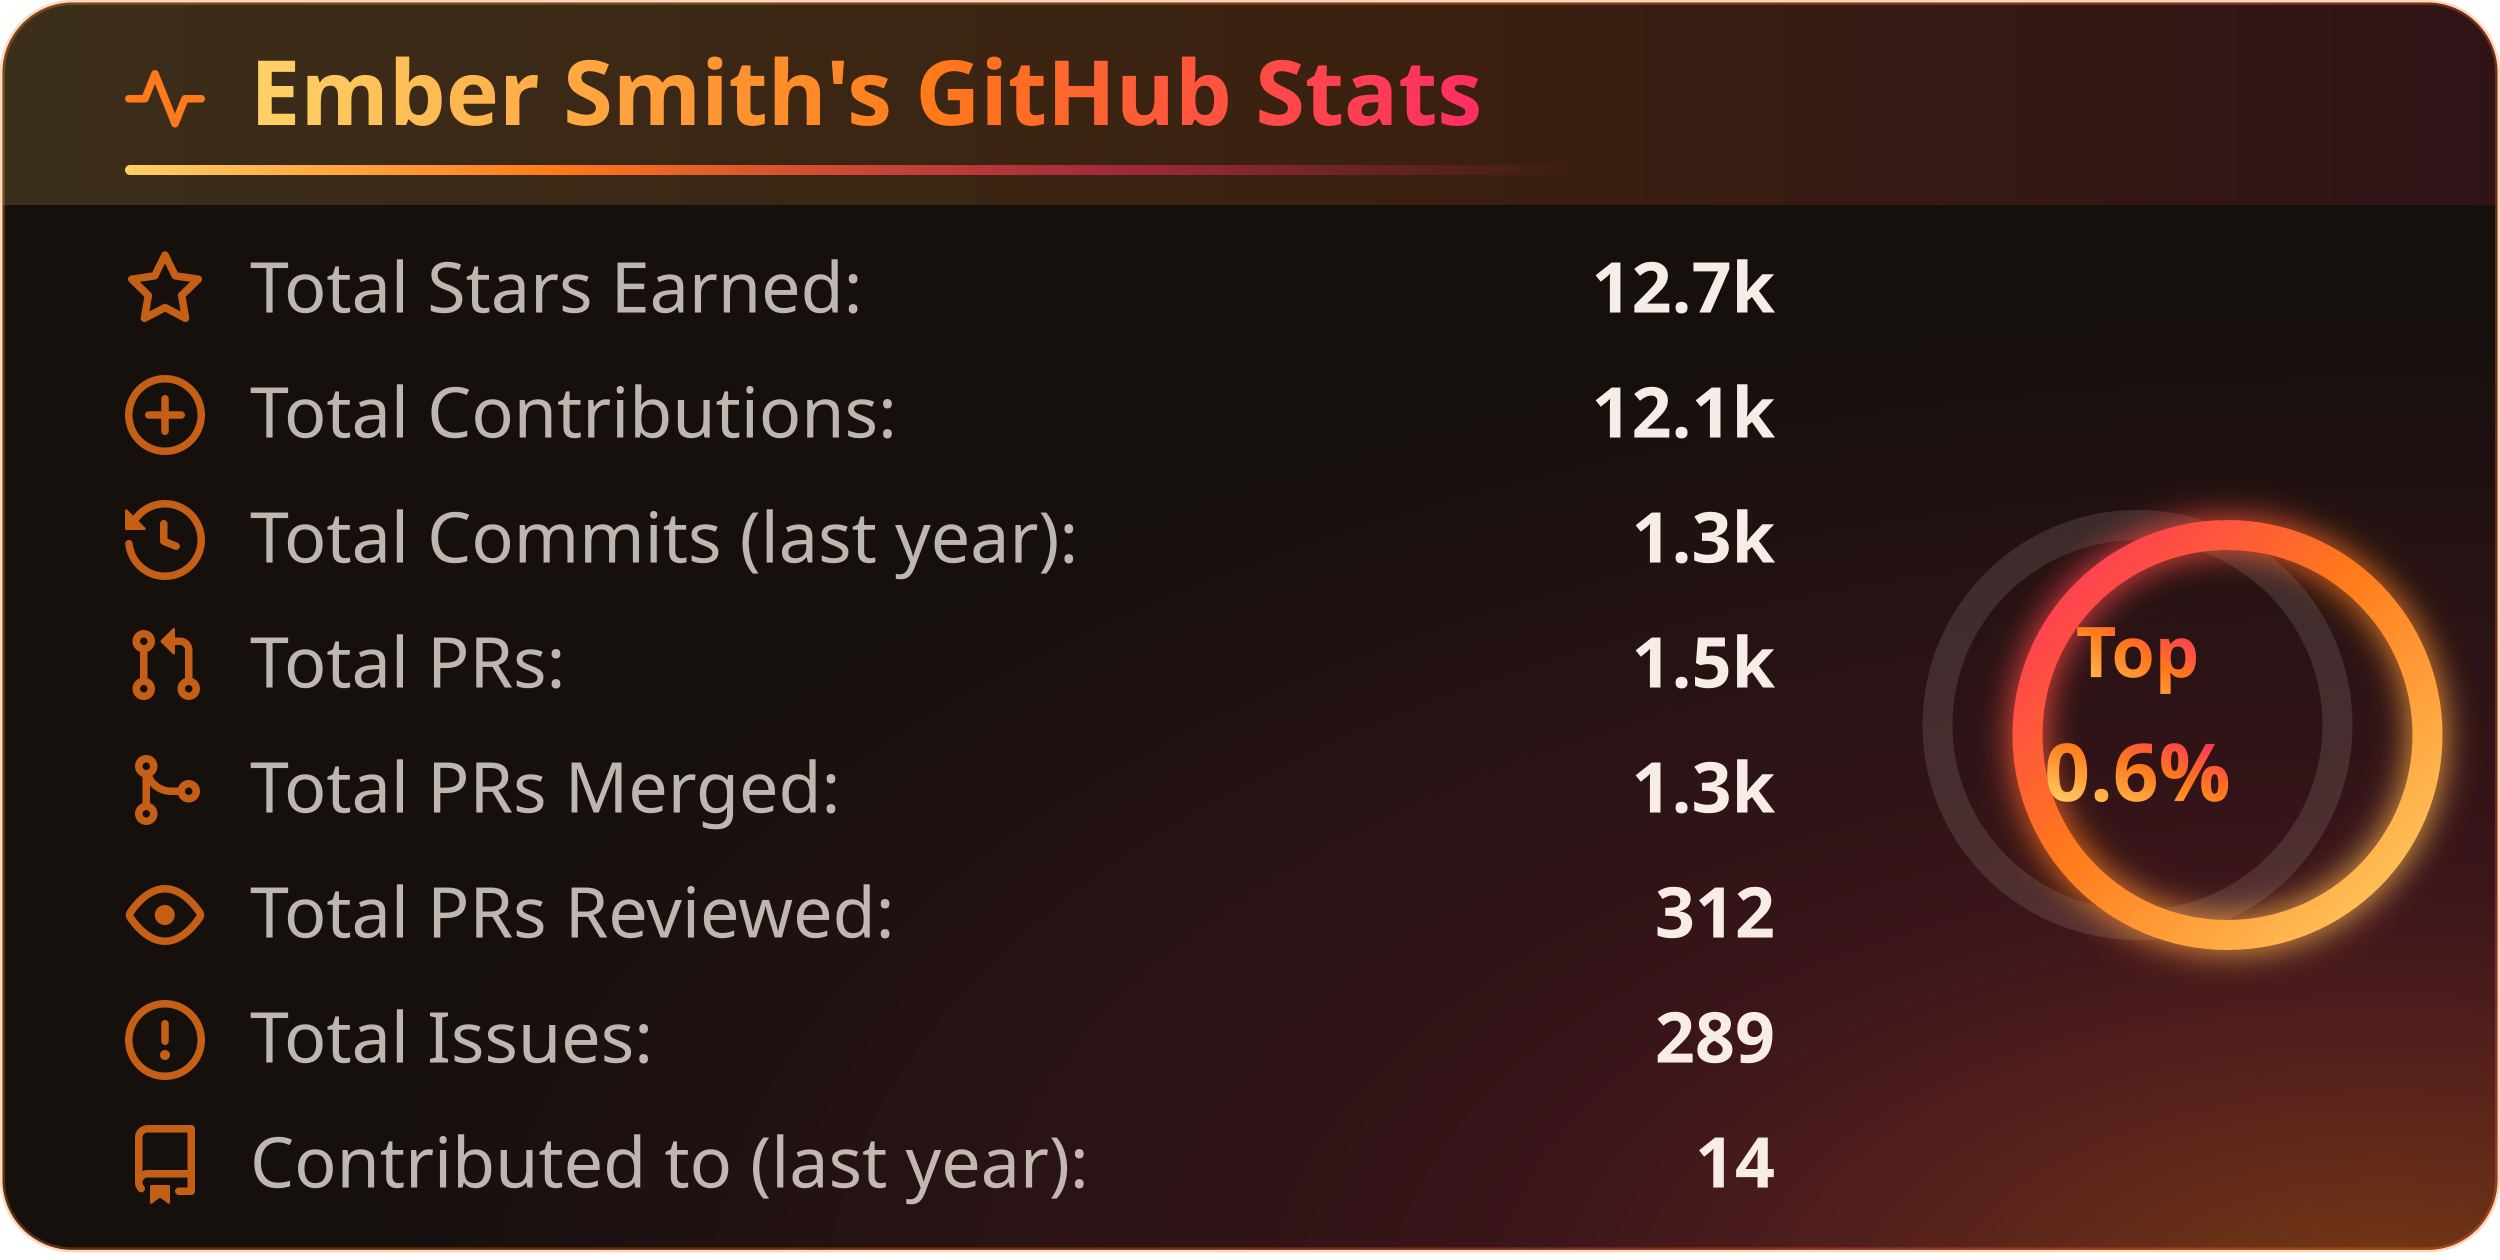
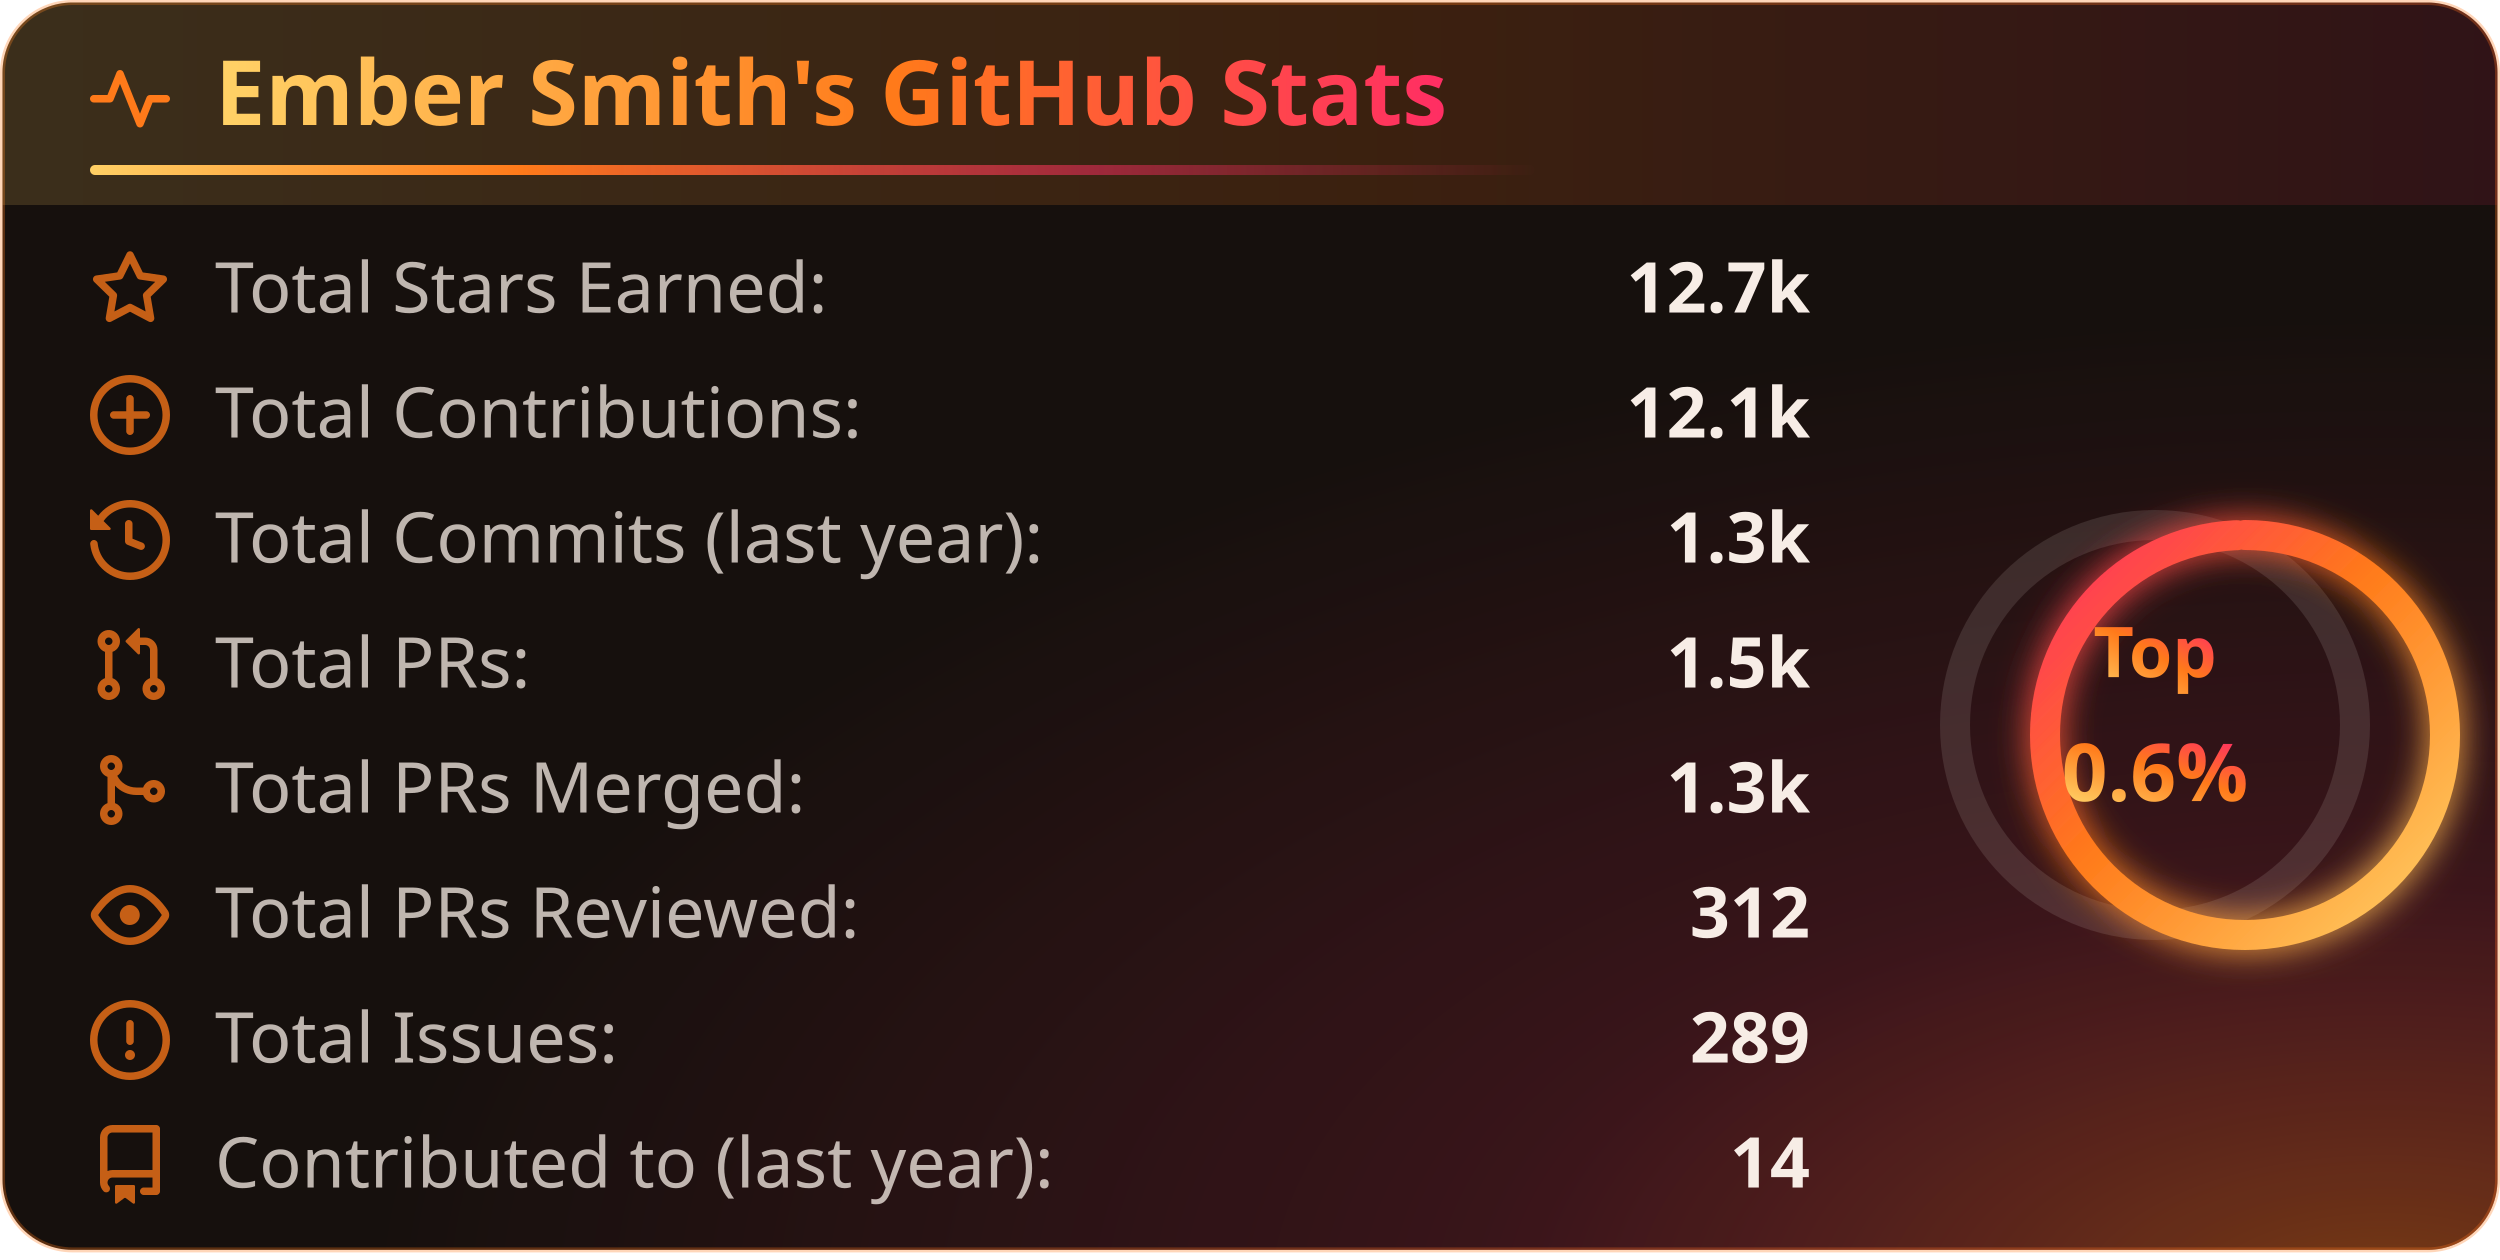
<svg xmlns="http://www.w3.org/2000/svg" width="500" height="252" viewBox="0 0 500 252" fill="none" role="img" aria-labelledby="title-id desc-id">
  <style>
    .header {
      font: 600 18px 'Segoe UI', Ubuntu, "Helvetica Neue", Sans-Serif;
      fill: url(#heat);
      animation: fadeInAnimation 0.8s ease-in-out backwards;
    }
    /* The icon reads against the title rather than with it, so it keeps its own color. */
    .title-icon {
      fill: #ff7a1a;
      animation: fadeInAnimation 0.8s ease-in-out backwards;
    }
    .title-accent {
      transform-box: fill-box;
      transform-origin: left center;
      animation: trailAnimation 0.9s cubic-bezier(0.2, 0.7, 0.2, 1) 0.2s backwards;
    }
    @supports(-moz-appearance: auto) {
      /* Selector detects Firefox */
      .header {
        font-size: 15.5px;
      }
    }
    .stat {
      font: 400 14px 'Segoe UI', Ubuntu, "Helvetica Neue", Sans-Serif;
      fill: #f7ede6;
      font-variant-numeric: tabular-nums;
    }
    @supports(-moz-appearance: auto) {
      /* Selector detects Firefox */
      .stat {
        font-size: 12px;
      }
    }
    .stagger {
      animation: fadeInAnimation 0.3s ease-in-out backwards;
    }
    .rank-text {
      font: 700 22px 'Segoe UI', Ubuntu, "Helvetica Neue", Sans-Serif;
      fill: url(#heat-ring);
      transform: translate(-5px, 5px);
      animation: scaleInAnimation 0.3s ease-in-out backwards;
    }
    .rank-percentile-header {
      font-size: 14px;
    }
    .rank-percentile-text {
      font-size: 16px;
    }
    /* Labels recede so that the values read first. */
    .not_bold {
      font-weight: 400;
      opacity: 0.75;
    }
    .bold {
      font-weight: 600;
    }
    .icon {
      fill: #ff7a1a;
      opacity: 0.75;
      display: block;
    }
    .rank-circle-rim {
      stroke: #f7ede6;
      fill: none;
      stroke-width: 6;
      opacity: 0.12;
    }
    .rank-circle {
      stroke: url(#heat-ring);
      stroke-dasharray: 251.327;
      fill: none;
      stroke-width: 6;
      stroke-linecap: round;
      opacity: 1;
      transform-origin: -10px 8px;
      transform: rotate(-90deg);
      stroke-dashoffset: 1.612;
      animation: rankAnimation 0.8s backwards ease-in-out;
    }
    @keyframes rankAnimation {
      from {
        stroke-dashoffset: 251.327;
      }
      to {
        stroke-dashoffset: 1.612;
      }
    }
    /* A spark burns out at the top of its rise, so its resting frame is unlit. */
    .spark {
      fill: #ffd166;
      opacity: 0;
      animation: sparkAnimation 3.4s ease-out 3 backwards;
    }
    @keyframes sparkAnimation {
      0% {
        opacity: 0;
        transform: translateY(0);
      }
      15% {
        opacity: 1;
      }
      100% {
        opacity: 0;
        transform: translateY(-56px);
      }
    }
    /* Animations */
    @keyframes scaleInAnimation {
      from {
        transform: translate(-5px, 5px) scale(0);
      }
      to {
        transform: translate(-5px, 5px) scale(1);
      }
    }
    @keyframes fadeInAnimation {
      from {
        opacity: 0;
      }
      to {
        opacity: 1;
      }
    }
    @keyframes trailAnimation {
      from {
        transform: scaleX(0);
      }
    }
    @media (prefers-reduced-motion: reduce) {
      * {
        animation-duration: 0s !important;
        animation-delay: 0s !important;
      }
    }
  </style>
  <defs>
    <linearGradient id="heat" x1="0" y1="0" x2="1" y2="0">
      <stop offset="0" class="heat-0" stop-color="#ffd166" />
      <stop offset="0.55" class="heat-1" stop-color="#ff7a1a" />
      <stop offset="1" class="heat-2" stop-color="#ff2e63" />
    </linearGradient>
    <linearGradient id="heat-ring" x1="0" y1="1" x2="1" y2="0">
      <stop offset="0" class="heat-0" stop-color="#ffd166" />
      <stop offset="0.55" class="heat-1" stop-color="#ff7a1a" />
      <stop offset="1" class="heat-2" stop-color="#ff2e63" />
    </linearGradient>
    <linearGradient id="heat-trail" x1="0" y1="0" x2="1" y2="0">
      <stop offset="0" class="heat-0" stop-color="#ffd166" />
      <stop offset="0.3" class="heat-1" stop-color="#ff7a1a" />
      <stop offset="0.7" class="heat-2" stop-color="#ff2e63" stop-opacity="0.5" />
      <stop offset="1" class="heat-2" stop-color="#ff2e63" stop-opacity="0" />
    </linearGradient>
    <linearGradient id="heat-band" x1="0" y1="0" x2="1" y2="0">
      <stop offset="0" class="band-0" stop-color="#ffd166" stop-opacity="0.16" />
      <stop offset="0.55" class="band-1" stop-color="#ff7a1a" stop-opacity="0.16" />
      <stop offset="1" class="band-2" stop-color="#ff2e63" stop-opacity="0.112" />
    </linearGradient>
    <radialGradient id="heat-glow" cx="0.95" cy="1.05" r="0.8">
      <stop offset="0" class="glow-core" stop-color="#ff7a1a" stop-opacity="0.42" />
      <stop offset="0.45" class="glow-edge" stop-color="#ff2e63" stop-opacity="0.147" />
      <stop offset="1" class="heat-2" stop-color="#ff2e63" stop-opacity="0" />
    </radialGradient>
    <filter id="heat-bloom" x="-50%" y="-50%" width="200%" height="200%">
      <feGaussianBlur stdDeviation="3.5" result="bloom" />
      <feMerge>
        <feMergeNode in="bloom" />
        <feMergeNode in="SourceGraphic" />
      </feMerge>
    </filter>
  </defs>
  <rect data-testid="card-bg" class="card-bg" x="0.5" y="0.5" rx="14" height="99%" width="499" stroke="#ff7a1a4d" fill="#16100d" stroke-opacity="1" />
  <rect data-testid="card-glow" x="0.5" y="0.5" rx="14" height="99%" width="499" fill="url(#heat-glow)" />
  <path data-testid="title-band" d="M0.5 14.5a14 14 0 0 1 14 -14h471a14 14 0 0 1 14 14v26.5h-499z" fill="url(#heat-band)" />
-   <g data-testid="card-title" transform="translate(25, 25)">
+   <g data-testid="card-title" transform="translate(18, 25)">
    <g>
      <svg class="title-icon" x="0" y="-13" viewBox="0 0 16 16" version="1.1" width="16" height="16">
        <path d="M6 2c.306 0 .582.187.696.471L10 10.731l1.304-3.26A.751.751 0 0 1 12 7h3.25a.75.75 0 0 1 0 1.5h-2.742l-1.812 4.529a.751.751 0 0 1-1.392 0L6 4.769l-1.304 3.26A.751.751 0 0 1 4 8.5H.75a.75.75 0 0 1 0-1.5h2.742l1.812-4.529A.751.751 0 0 1 6 2Z" />
      </svg>
    </g>
    <g transform="translate(25, 0)">
      <text x="0" y="0" class="header" data-testid="header">Ember Smith's GitHub Stats</text>
    </g>
    <rect data-testid="title-accent" class="title-accent" x="0" y="8" width="288.9" height="2" rx="1" fill="url(#heat-trail)" />
  </g>
  <g data-testid="main-card-body" transform="translate(0, 50)">
-     <g data-testid="rank-circle" transform="translate(437.5, 87)">
+     <g data-testid="rank-circle" transform="translate(441, 87)">
      <circle class="rank-circle-rim" cx="-10" cy="8" r="40" />
      <circle class="rank-circle" cx="-10" cy="8" r="40" filter="url(#heat-bloom)" />
      <g class="rank-text">
        <text x="-5" alignment-baseline="central" dominant-baseline="central" text-anchor="middle" y="-12" data-testid="percentile-top-header" class="rank-percentile-header">Top</text>
        <text x="-5" alignment-baseline="central" dominant-baseline="central" text-anchor="middle" y="12" data-testid="percentile-rank-value" class="rank-percentile-text">0.6%</text>
      </g>
      <circle class="spark" cx="-36" cy="42" r="1.7" style="animation-delay: 0s" />
      <circle class="spark" cx="-20" cy="48" r="1.7" style="animation-delay: 1.1s" />
      <circle class="spark" cx="-6" cy="44" r="1.7" style="animation-delay: 2.2s" />
      <circle class="spark" cx="8" cy="50" r="1.7" style="animation-delay: 0.6s" />
      <circle class="spark" cx="20" cy="40" r="1.7" style="animation-delay: 1.7s" />
    </g>
    <svg x="0" y="0">
      <g>
-         <g class="stagger" style="animation-delay: 120ms" transform="translate(25, 0)">
+         <g class="stagger" style="animation-delay: 120ms" transform="translate(18, 0)">
          <svg data-testid="icon" class="icon" viewBox="0 0 16 16" version="1.1" width="16" height="16">
            <path fill-rule="evenodd" d="M8 .25a.75.75 0 01.673.418l1.882 3.815 4.21.612a.75.75 0 01.416 1.279l-3.046 2.97.719 4.192a.75.75 0 01-1.088.791L8 12.347l-3.766 1.98a.75.75 0 01-1.088-.79l.72-4.194L.818 6.374a.75.75 0 01.416-1.28l4.21-.611L7.327.668A.75.75 0 018 .25zm0 2.445L6.615 5.5a.75.75 0 01-.564.41l-3.097.45 2.24 2.184a.75.75 0 01.216.664l-.528 3.084 2.769-1.456a.75.75 0 01.698 0l2.77 1.456-.53-3.084a.75.75 0 01.216-.664l2.24-2.183-3.096-.45a.75.75 0 01-.564-.41L8 2.694v.001z" />
          </svg>
          <text class="stat not_bold" x="25" y="12.5">Total Stars Earned:</text>
-           <text class="stat bold" x="330" text-anchor="end" y="12.5" data-testid="stars">12.7k</text>
+           <text class="stat bold" x="344" text-anchor="end" y="12.5" data-testid="stars">12.7k</text>
        </g>
      </g>
      <g transform="translate(0, 25)">
-         <g class="stagger" style="animation-delay: 160ms" transform="translate(25, 0)">
+         <g class="stagger" style="animation-delay: 160ms" transform="translate(18, 0)">
          <svg data-testid="icon" class="icon" viewBox="0 0 16 16" version="1.1" width="16" height="16">
            <path d="M8 0a8 8 0 1 1 0 16A8 8 0 0 1 8 0ZM1.5 8a6.5 6.5 0 1 0 13 0 6.5 6.5 0 0 0-13 0Zm7.25-3.25v2.5h2.5a.75.75 0 0 1 0 1.5h-2.5v2.5a.75.75 0 0 1-1.5 0v-2.5h-2.5a.75.75 0 0 1 0-1.5h2.5v-2.5a.75.75 0 0 1 1.5 0Z" />
          </svg>
          <text class="stat not_bold" x="25" y="12.5">Total Contributions:</text>
-           <text class="stat bold" x="330" text-anchor="end" y="12.5" data-testid="contributions">12.1k</text>
+           <text class="stat bold" x="344" text-anchor="end" y="12.5" data-testid="contributions">12.1k</text>
        </g>
      </g>
      <g transform="translate(0, 50)">
-         <g class="stagger" style="animation-delay: 200ms" transform="translate(25, 0)">
+         <g class="stagger" style="animation-delay: 200ms" transform="translate(18, 0)">
          <svg data-testid="icon" class="icon" viewBox="0 0 16 16" version="1.1" width="16" height="16">
            <path fill-rule="evenodd" d="M1.643 3.143L.427 1.927A.25.25 0 000 2.104V5.75c0 .138.112.25.25.25h3.646a.25.25 0 00.177-.427L2.715 4.215a6.5 6.5 0 11-1.18 4.458.75.75 0 10-1.493.154 8.001 8.001 0 101.6-5.684zM7.75 4a.75.75 0 01.75.75v2.992l2.028.812a.75.75 0 01-.557 1.392l-2.5-1A.75.75 0 017 8.25v-3.5A.75.75 0 017.75 4z" />
          </svg>
          <text class="stat not_bold" x="25" y="12.5">Total Commits (last year):</text>
-           <text class="stat bold" x="330" text-anchor="end" y="12.5" data-testid="commits">1.3k</text>
+           <text class="stat bold" x="344" text-anchor="end" y="12.5" data-testid="commits">1.3k</text>
        </g>
      </g>
      <g transform="translate(0, 75)">
-         <g class="stagger" style="animation-delay: 240ms" transform="translate(25, 0)">
+         <g class="stagger" style="animation-delay: 240ms" transform="translate(18, 0)">
          <svg data-testid="icon" class="icon" viewBox="0 0 16 16" version="1.1" width="16" height="16">
            <path fill-rule="evenodd" d="M7.177 3.073L9.573.677A.25.25 0 0110 .854v4.792a.25.25 0 01-.427.177L7.177 3.427a.25.25 0 010-.354zM3.75 2.5a.75.75 0 100 1.5.75.75 0 000-1.5zm-2.25.75a2.25 2.25 0 113 2.122v5.256a2.251 2.251 0 11-1.5 0V5.372A2.25 2.25 0 011.5 3.25zM11 2.5h-1V4h1a1 1 0 011 1v5.628a2.251 2.251 0 101.5 0V5A2.5 2.5 0 0011 2.5zm1 10.25a.75.75 0 111.5 0 .75.75 0 01-1.5 0zM3.75 12a.75.75 0 100 1.5.75.75 0 000-1.5z" />
          </svg>
          <text class="stat not_bold" x="25" y="12.5">Total PRs:</text>
-           <text class="stat bold" x="330" text-anchor="end" y="12.5" data-testid="prs">1.5k</text>
+           <text class="stat bold" x="344" text-anchor="end" y="12.5" data-testid="prs">1.5k</text>
        </g>
      </g>
      <g transform="translate(0, 100)">
-         <g class="stagger" style="animation-delay: 280ms" transform="translate(25, 0)">
+         <g class="stagger" style="animation-delay: 280ms" transform="translate(18, 0)">
          <svg data-testid="icon" class="icon" viewBox="0 0 16 16" version="1.1" width="16" height="16">
            <path fill-rule="evenodd" d="M5.45 5.154A4.25 4.25 0 0 0 9.25 7.5h1.378a2.251 2.251 0 1 1 0 1.5H9.25A5.734 5.734 0 0 1 5 7.123v3.505a2.25 2.25 0 1 1-1.5 0V5.372a2.25 2.25 0 1 1 1.95-.218ZM4.25 13.5a.75.75 0 1 0 0-1.5.75.75 0 0 0 0 1.5Zm8.5-4.5a.75.75 0 1 0 0-1.5.75.75 0 0 0 0 1.5ZM5 3.25a.75.75 0 1 0 0 .005V3.25Z" />
          </svg>
          <text class="stat not_bold" x="25" y="12.5">Total PRs Merged:</text>
-           <text class="stat bold" x="330" text-anchor="end" y="12.5" data-testid="prs_merged">1.3k</text>
+           <text class="stat bold" x="344" text-anchor="end" y="12.5" data-testid="prs_merged">1.3k</text>
        </g>
      </g>
      <g transform="translate(0, 125)">
-         <g class="stagger" style="animation-delay: 320ms" transform="translate(25, 0)">
+         <g class="stagger" style="animation-delay: 320ms" transform="translate(18, 0)">
          <svg data-testid="icon" class="icon" viewBox="0 0 16 16" version="1.1" width="16" height="16">
            <path fill-rule="evenodd" d="M8 2c1.981 0 3.671.992 4.933 2.078 1.27 1.091 2.187 2.345 2.637 3.023a1.62 1.62 0 0 1 0 1.798c-.45.678-1.367 1.932-2.637 3.023C11.67 13.008 9.981 14 8 14c-1.981 0-3.671-.992-4.933-2.078C1.797 10.83.88 9.576.43 8.898a1.62 1.62 0 0 1 0-1.798c.45-.677 1.367-1.931 2.637-3.022C4.33 2.992 6.019 2 8 2ZM1.679 7.932a.12.12 0 0 0 0 .136c.411.622 1.241 1.75 2.366 2.717C5.176 11.758 6.527 12.5 8 12.5c1.473 0 2.825-.742 3.955-1.715 1.124-.967 1.954-2.096 2.366-2.717a.12.12 0 0 0 0-.136c-.412-.621-1.242-1.75-2.366-2.717C10.824 4.242 9.473 3.5 8 3.5c-1.473 0-2.825.742-3.955 1.715-1.124.967-1.954 2.096-2.366 2.717ZM8 10a2 2 0 1 1-.001-3.999A2 2 0 0 1 8 10Z" />
          </svg>
          <text class="stat not_bold" x="25" y="12.5">Total PRs Reviewed:</text>
-           <text class="stat bold" x="330" text-anchor="end" y="12.5" data-testid="reviews">312</text>
+           <text class="stat bold" x="344" text-anchor="end" y="12.5" data-testid="reviews">312</text>
        </g>
      </g>
      <g transform="translate(0, 150)">
-         <g class="stagger" style="animation-delay: 360ms" transform="translate(25, 0)">
+         <g class="stagger" style="animation-delay: 360ms" transform="translate(18, 0)">
          <svg data-testid="icon" class="icon" viewBox="0 0 16 16" version="1.1" width="16" height="16">
            <path fill-rule="evenodd" d="M8 1.5a6.5 6.5 0 100 13 6.5 6.5 0 000-13zM0 8a8 8 0 1116 0A8 8 0 010 8zm9 3a1 1 0 11-2 0 1 1 0 012 0zm-.25-6.25a.75.75 0 00-1.5 0v3.5a.75.75 0 001.5 0v-3.5z" />
          </svg>
          <text class="stat not_bold" x="25" y="12.5">Total Issues:</text>
-           <text class="stat bold" x="330" text-anchor="end" y="12.5" data-testid="issues">289</text>
+           <text class="stat bold" x="344" text-anchor="end" y="12.5" data-testid="issues">289</text>
        </g>
      </g>
      <g transform="translate(0, 175)">
-         <g class="stagger" style="animation-delay: 400ms" transform="translate(25, 0)">
+         <g class="stagger" style="animation-delay: 400ms" transform="translate(18, 0)">
          <svg data-testid="icon" class="icon" viewBox="0 0 16 16" version="1.1" width="16" height="16">
            <path fill-rule="evenodd" d="M2 2.5A2.5 2.5 0 014.5 0h8.75a.75.75 0 01.75.75v12.5a.75.75 0 01-.75.75h-2.5a.75.75 0 110-1.5h1.75v-2h-8a1 1 0 00-.714 1.7.75.75 0 01-1.072 1.05A2.495 2.495 0 012 11.5v-9zm10.5-1V9h-8c-.356 0-.694.074-1 .208V2.5a1 1 0 011-1h8zM5 12.25v3.25a.25.25 0 00.4.2l1.45-1.087a.25.25 0 01.3 0L8.6 15.7a.25.25 0 00.4-.2v-3.25a.25.25 0 00-.25-.25h-3.5a.25.25 0 00-.25.25z" />
          </svg>
          <text class="stat not_bold" x="25" y="12.5">Contributed to (last year):</text>
-           <text class="stat bold" x="330" text-anchor="end" y="12.5" data-testid="contributed_to">14</text>
+           <text class="stat bold" x="344" text-anchor="end" y="12.5" data-testid="contributed_to">14</text>
        </g>
      </g>
    </svg>
  </g>
</svg>
